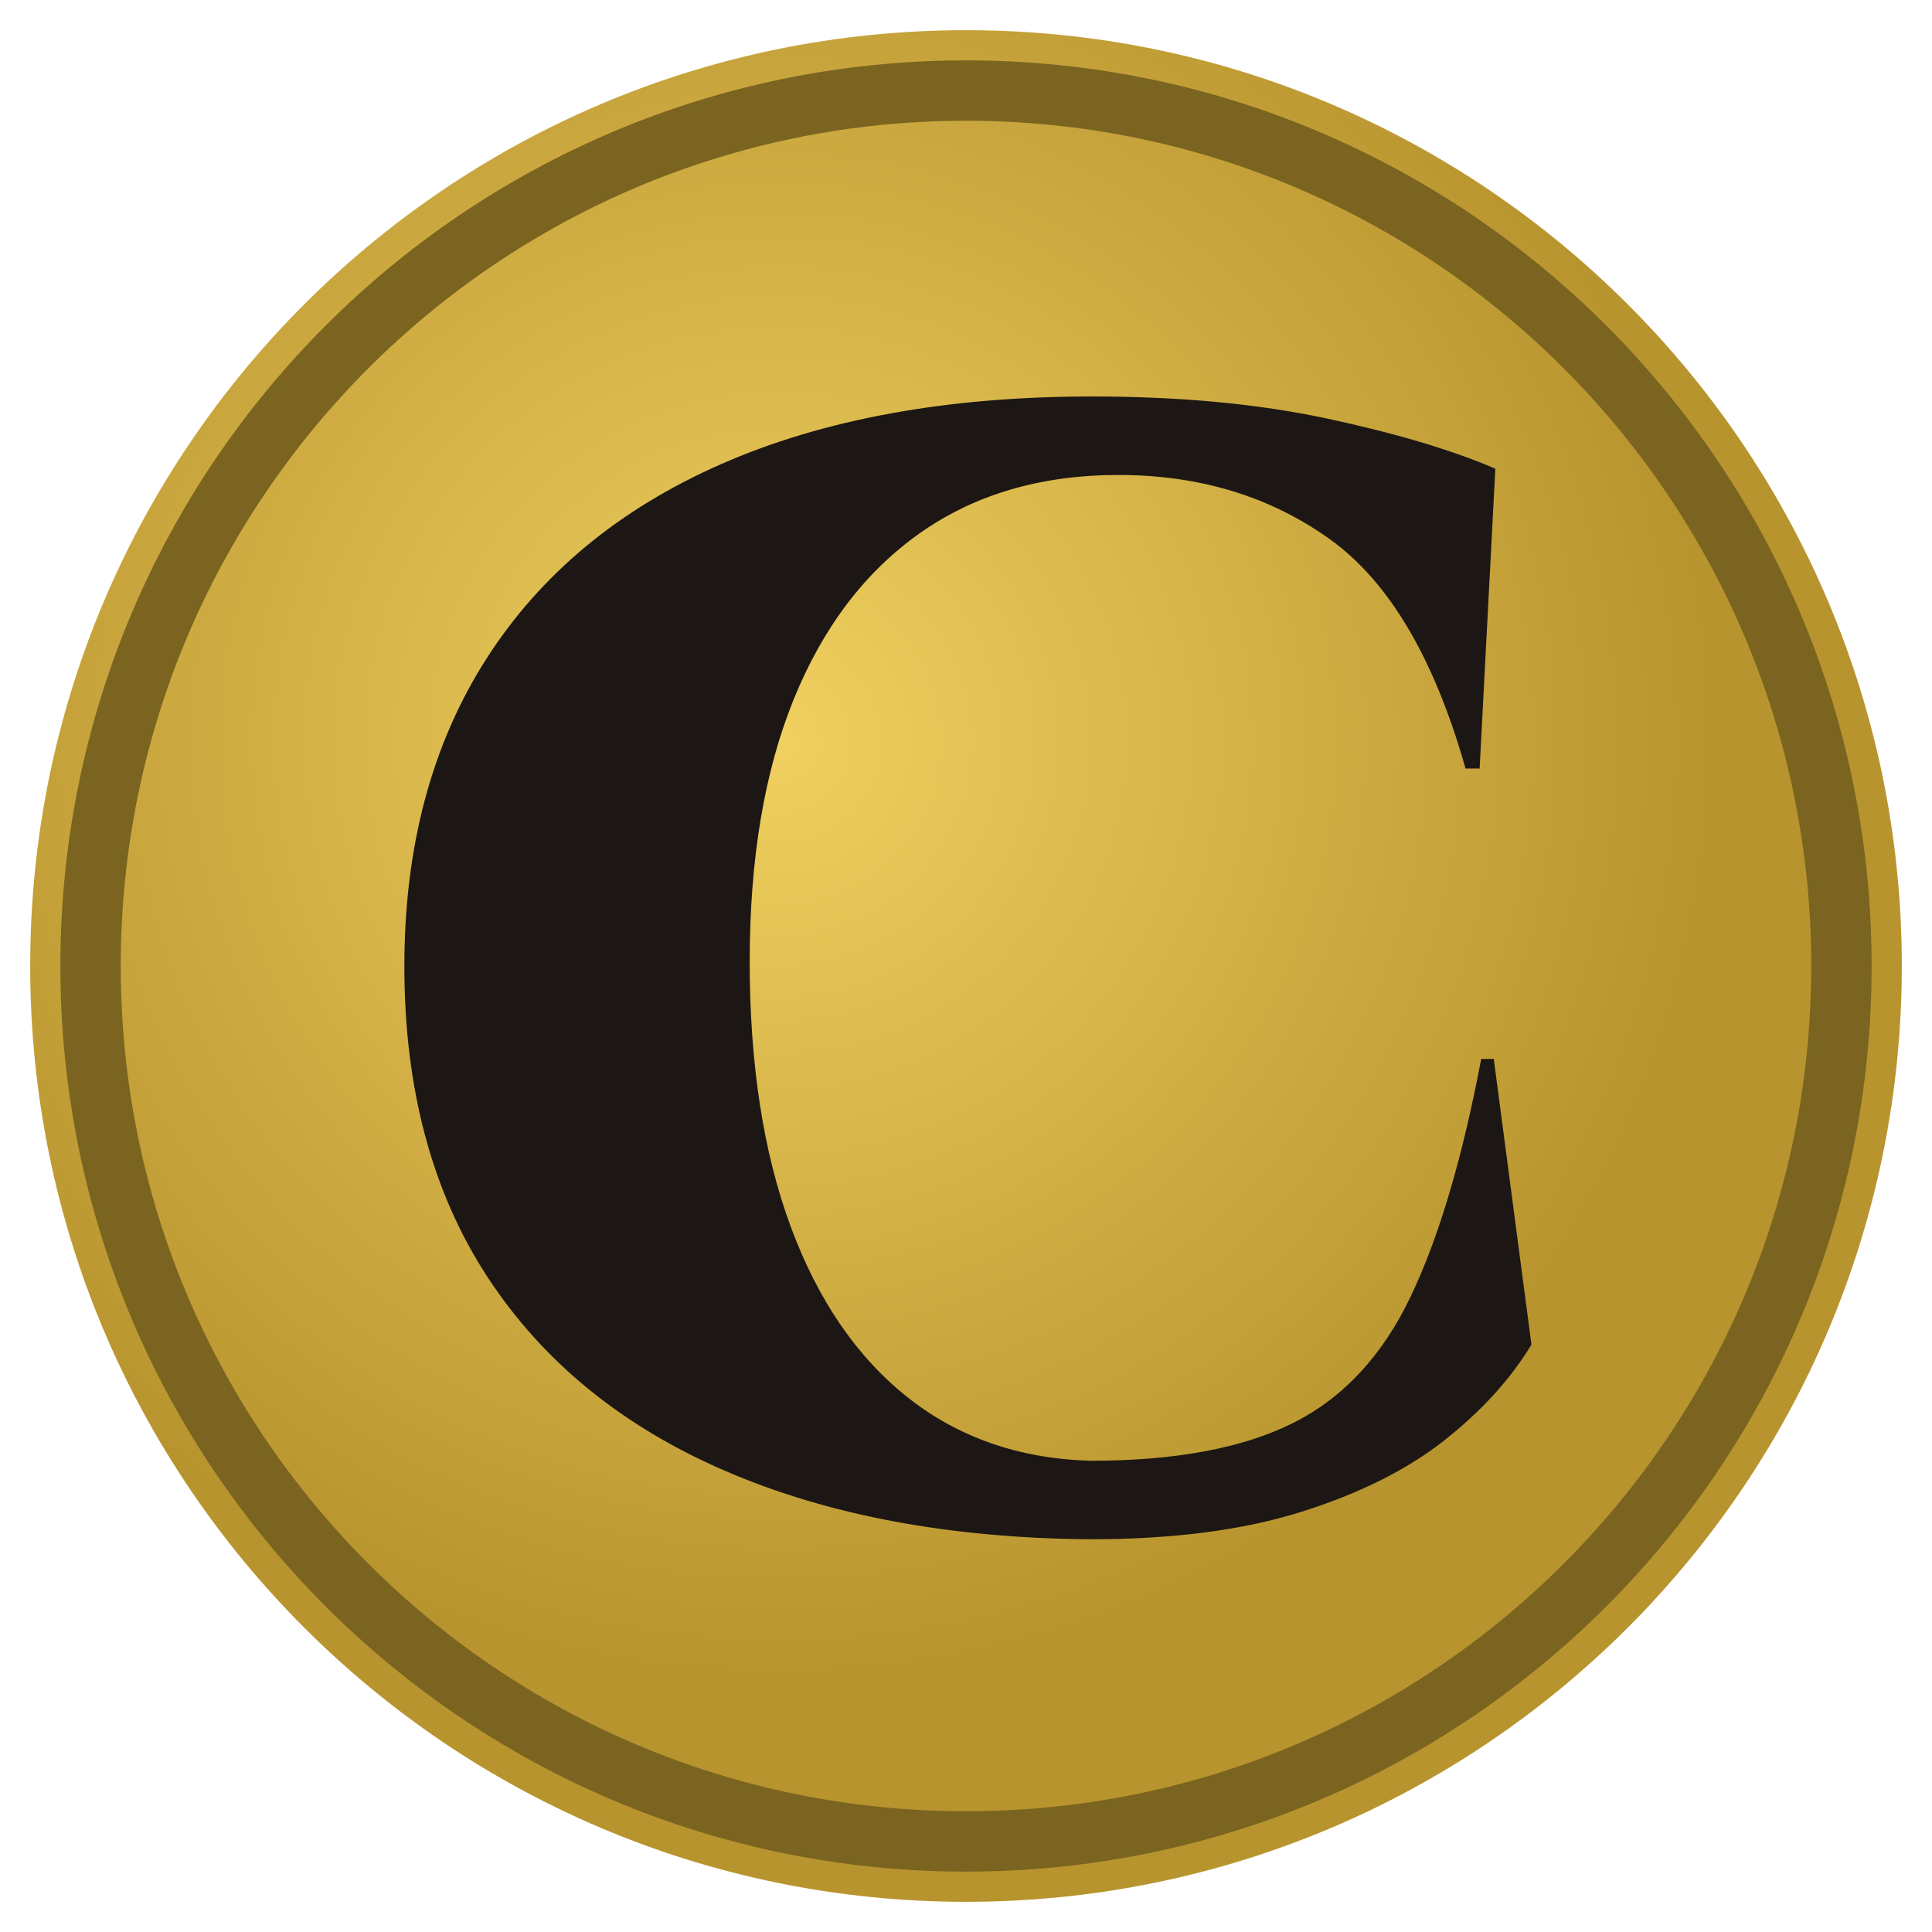
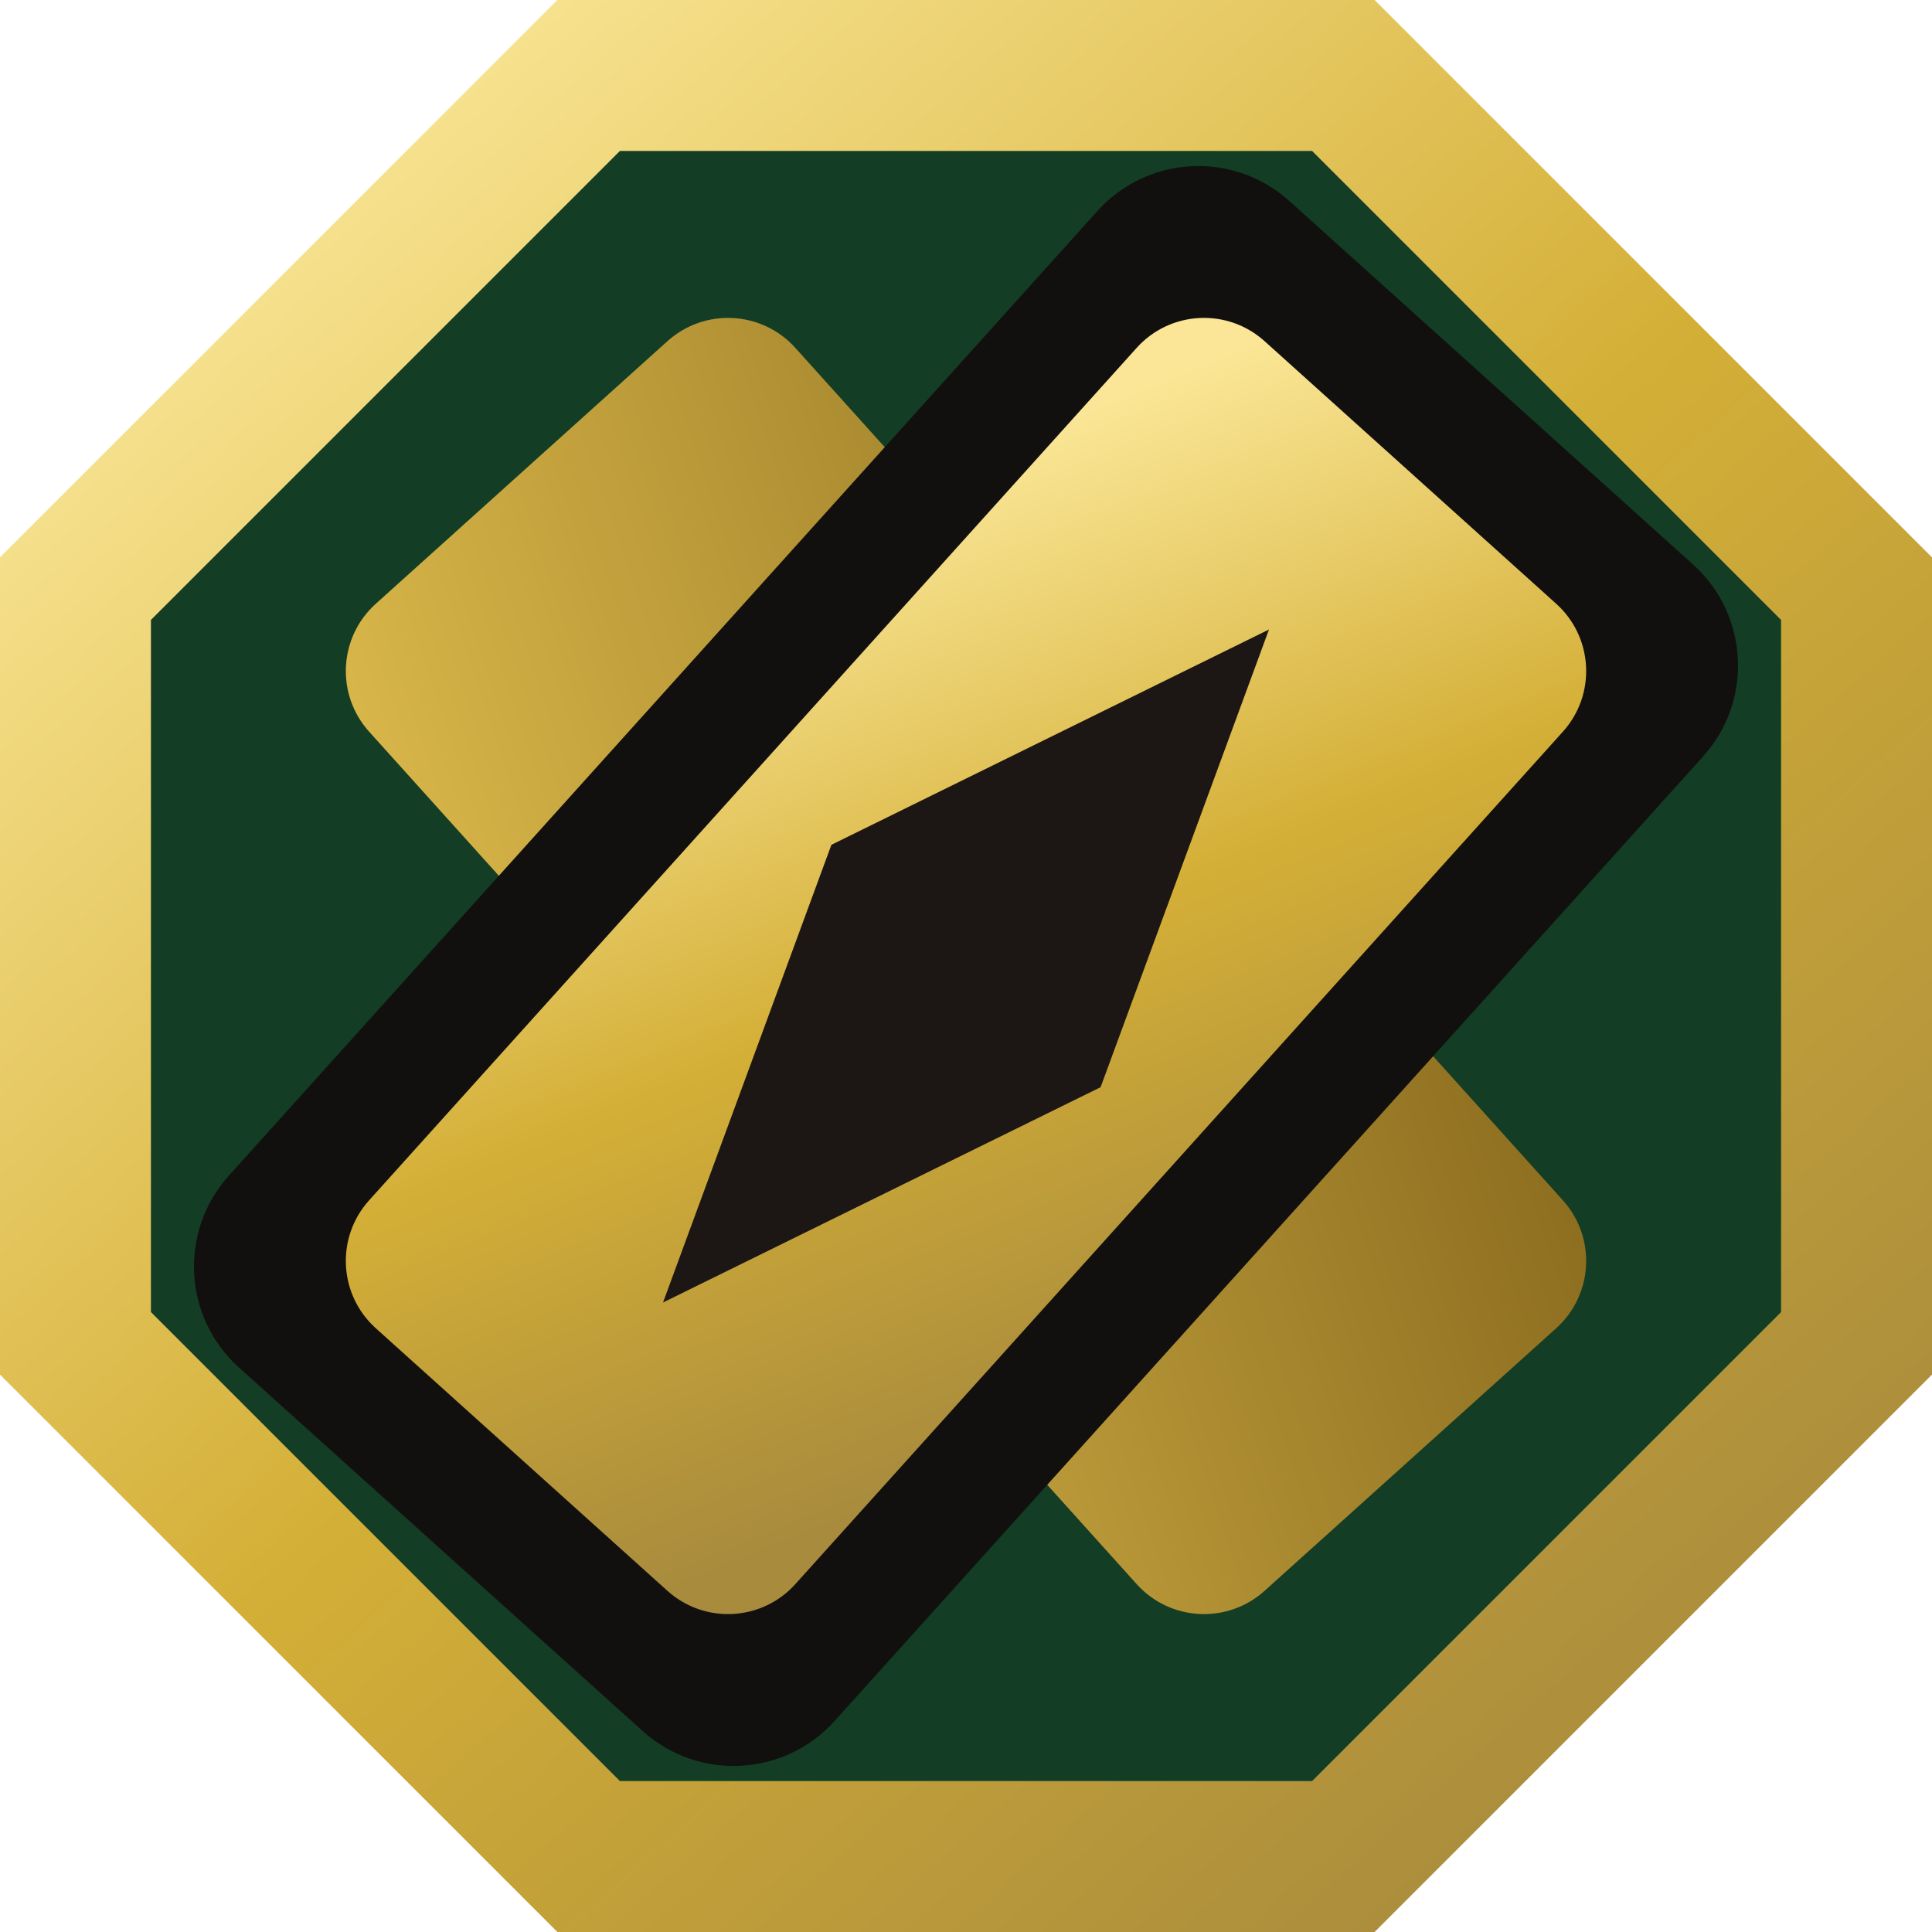
- <svg xmlns="http://www.w3.org/2000/svg" viewBox="0 0 32 32">
+ <svg xmlns="http://www.w3.org/2000/svg" viewBox="0 0 64 64">
  <defs>
-     <radialGradient id="g" cx="40%" cy="38%">
-       <stop offset="0%" stop-color="#f0d060" />
-       <stop offset="100%" stop-color="#b8942e" />
-     </radialGradient>
+     <linearGradient id="fg" x1="10%" y1="5%" x2="90%" y2="95%">
+       <stop offset="0%" stop-color="#fae696" />
+       <stop offset="50%" stop-color="#d4af37" />
+       <stop offset="100%" stop-color="#a88b3d" />
+     </linearGradient>
+     <linearGradient id="fb" x1="0%" y1="0%" x2="100%" y2="100%">
+       <stop offset="0%" stop-color="#d9b74a" />
+       <stop offset="100%" stop-color="#8c6d1f" />
+     </linearGradient>
  </defs>
-   <circle cx="16" cy="16" r="15.5" fill="url(#g)" />
-   <circle cx="16" cy="16" r="14.5" fill="none" stroke="#7a6420" stroke-width="1.0" />
-   <g transform="translate(5.7875,25.131) scale(0.026,-0.026)">
-     <path d="M729 292 753 110Q733 77 697.5 49.0Q662 21 606.5 3.5Q551 -14 472 -14Q338 -13 239.5 29.5Q141 72 88.0 153.0Q35 234 35 351Q35 465 87.0 546.5Q139 628 237.0 671.0Q335 714 473 714Q557 714 622.5 700.0Q688 686 730 668L720 477H711Q681 583 624.0 623.5Q567 664 490 664Q416 664 363.5 627.0Q311 590 283.0 521.0Q255 452 255 354Q255 256 281.0 185.5Q307 115 355.5 76.5Q404 38 472 36Q553 36 601.0 60.0Q649 84 676.0 140.5Q703 197 721 292Z" fill="#1c1714" />
+   <polygon points="19.5,2.5 44.5,2.5 61.5,19.5 61.5,44.5 44.5,61.5 19.5,61.5 2.5,44.5 2.5,19.5" fill="#133d25" stroke="url(#fg)" stroke-width="5" />
+   <g transform="rotate(-42 32 32)">
+     <rect x="22.5" y="10" width="19" height="44" rx="3" fill="url(#fb)" />
+   </g>
+   <g transform="rotate(42 32 32)">
+     <rect x="18.5" y="6" width="27" height="52" rx="4.5" fill="#12100e" />
+     <rect x="22.5" y="10" width="19" height="44" rx="3" fill="url(#fg)" />
+     <polygon points="32,17 38,32 32,47 26,32" fill="#1c1714" />
  </g>
</svg>
